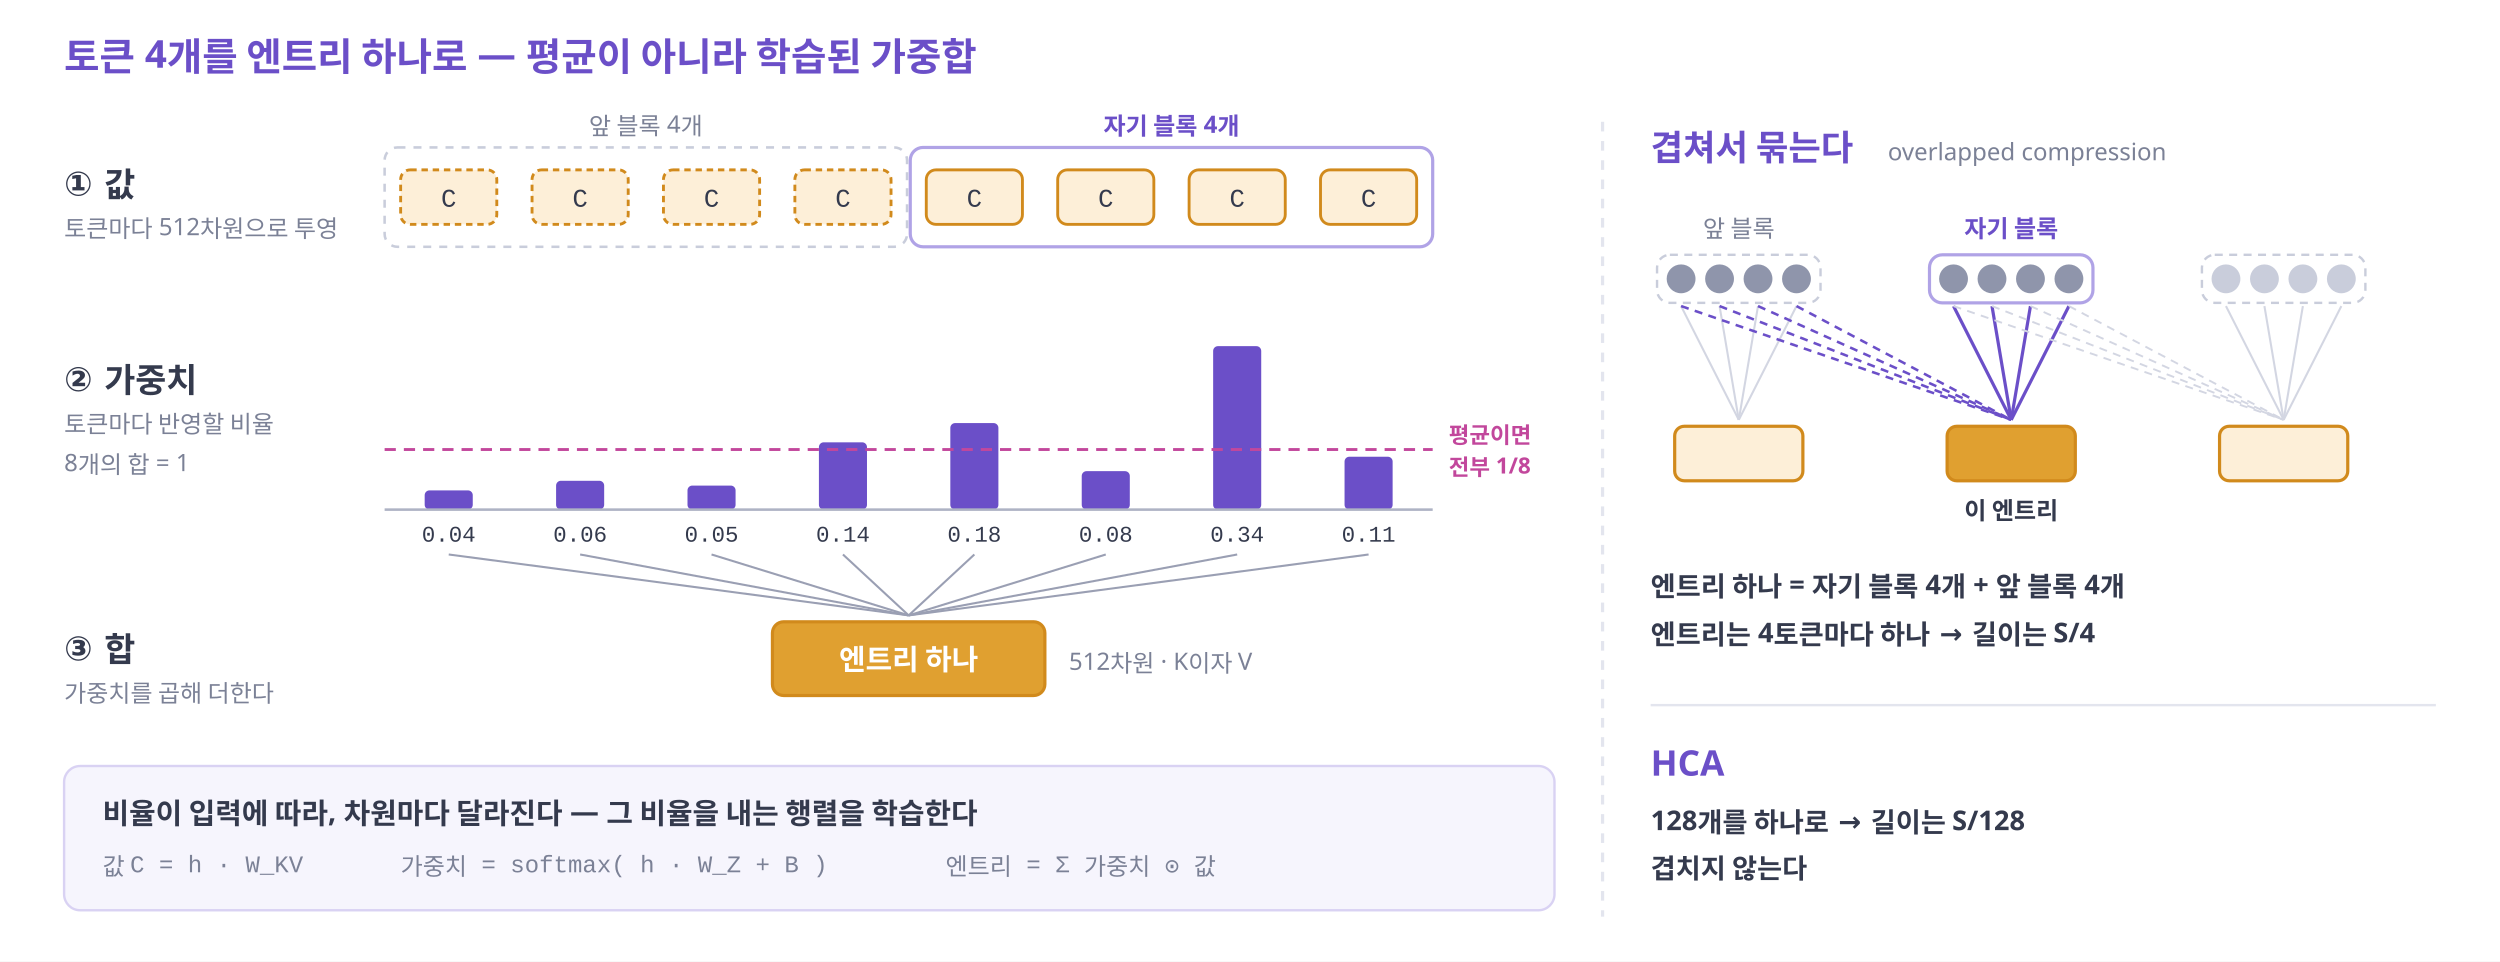
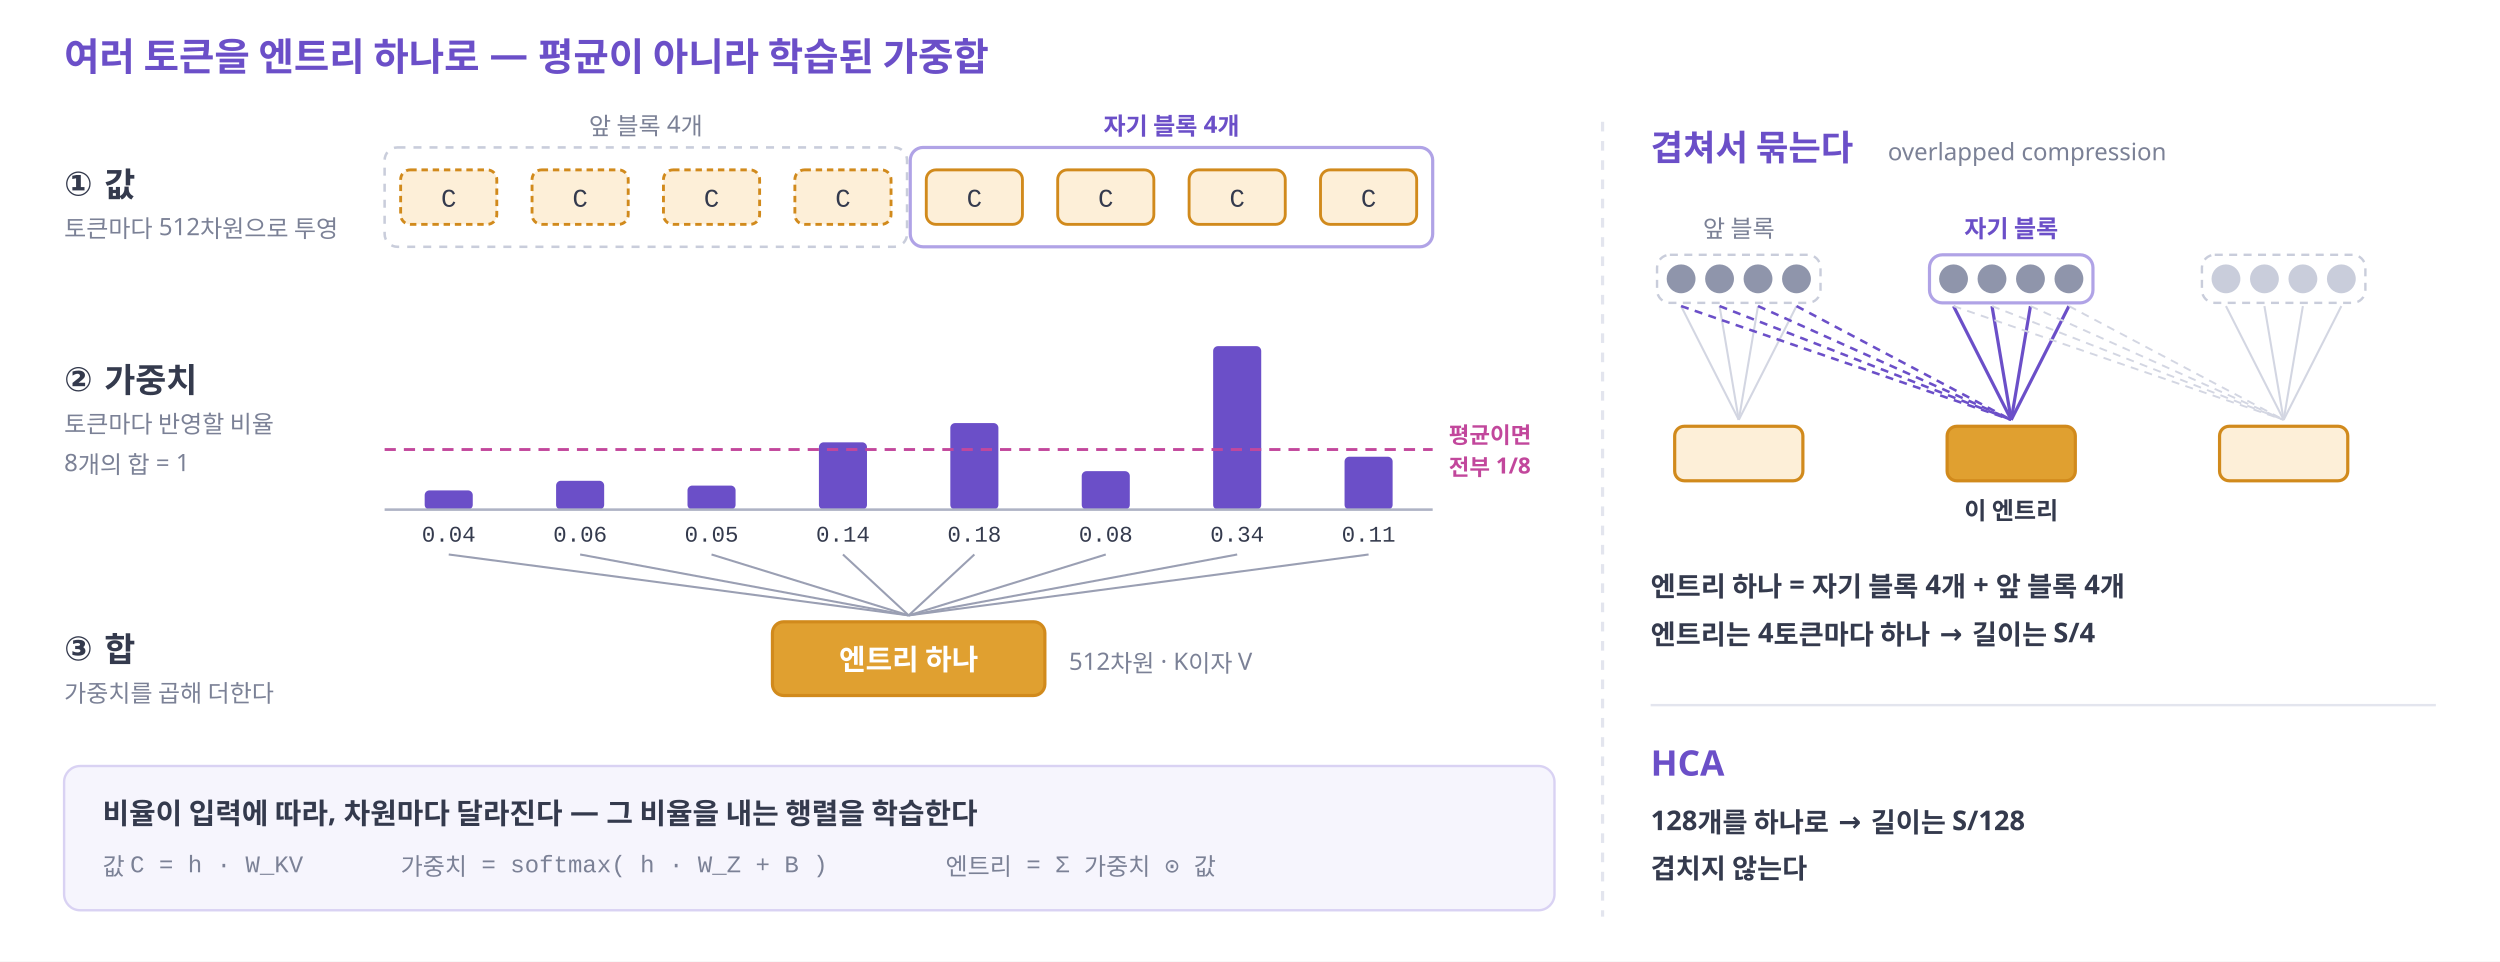
<svg xmlns="http://www.w3.org/2000/svg" viewBox="0 0 1560 600" width="1560" height="600">
  <defs>
    <marker id="ah" viewBox="0 0 10 10" refX="8.5" refY="5" markerWidth="7" markerHeight="7" orient="auto-start-reverse">
      <path d="M0,0 L10,5 L0,10 z" fill="#5d6377" />
    </marker>
  </defs>
  <rect width="100%" height="100%" fill="#ffffff" />
-   <text x="40" y="44" font-family="'Noto Sans KR','Malgun Gothic',sans-serif" font-size="24" text-anchor="start" font-weight="700" fill="#6b4fc8">토큰 4개를 엔트리 하나로 — 평균이 아니라 학습된 가중합</text>
+   <text x="40" y="44" font-family="'Noto Sans KR','Malgun Gothic',sans-serif" font-size="24" text-anchor="start" font-weight="700" fill="#6b4fc8">여러 토큰을 엔트리 하나로 — 평균이 아니라 학습된 가중합</text>
  <rect x="240" y="92" width="326" height="62" rx="8" fill="none" stroke="#c9cddb" stroke-width="1.6" stroke-dasharray="5 5" />
  <rect x="568" y="92" width="326" height="62" rx="8" fill="none" stroke="#b0a3e6" stroke-width="2" />
  <text x="403" y="84" font-family="'Noto Sans KR','Malgun Gothic',sans-serif" font-size="15" text-anchor="middle" font-weight="400" fill="#7b8196">앞 블록 4개</text>
  <text x="731" y="84" font-family="'Noto Sans KR','Malgun Gothic',sans-serif" font-size="15" text-anchor="middle" font-weight="700" fill="#6b4fc8">자기 블록 4개</text>
  <text x="40" y="122" font-family="'Noto Sans KR','Malgun Gothic',sans-serif" font-size="21" text-anchor="start" font-weight="700" fill="#343a4d">① 값</text>
  <text x="40" y="148" font-family="'Noto Sans KR','Malgun Gothic',sans-serif" font-size="15" text-anchor="start" font-weight="400" fill="#7b8196">토큰마다 512차원으로 투영</text>
  <text x="40" y="244" font-family="'Noto Sans KR','Malgun Gothic',sans-serif" font-size="21" text-anchor="start" font-weight="700" fill="#343a4d">② 가중치</text>
  <text x="40" y="270" font-family="'Noto Sans KR','Malgun Gothic',sans-serif" font-size="15" text-anchor="start" font-weight="400" fill="#7b8196">토큰마다 반영할 비율</text>
  <text x="40" y="294" font-family="'Noto Sans KR','Malgun Gothic',sans-serif" font-size="15" text-anchor="start" font-weight="400" fill="#7b8196">8개의 합 = 1</text>
  <text x="40" y="412" font-family="'Noto Sans KR','Malgun Gothic',sans-serif" font-size="21" text-anchor="start" font-weight="700" fill="#343a4d">③ 합</text>
  <text x="40" y="438" font-family="'Noto Sans KR','Malgun Gothic',sans-serif" font-size="15" text-anchor="start" font-weight="400" fill="#7b8196">가중치를 곱해 더한다</text>
  <rect x="250" y="106" width="60" height="34" rx="6" fill="#fdefd8" stroke="#d18a1c" stroke-width="1.8" stroke-dasharray="4 3" />
  <text x="280.0" y="129" font-family="Consolas,'Courier New',monospace" font-size="16" text-anchor="middle" font-weight="400" fill="#343a4d">C</text>
  <rect x="265.0" y="306.0" width="30" height="12.0" rx="3" fill="#6b4fc8" stroke="none" stroke-width="2" />
  <text x="280.0" y="338" font-family="Consolas,'Courier New',monospace" font-size="14" text-anchor="middle" font-weight="400" fill="#343a4d">0.04</text>
  <line x1="280.0" y1="346" x2="567" y2="384" stroke="#9a9fb3" stroke-width="1.3" />
  <rect x="332" y="106" width="60" height="34" rx="6" fill="#fdefd8" stroke="#d18a1c" stroke-width="1.8" stroke-dasharray="4 3" />
  <text x="362.0" y="129" font-family="Consolas,'Courier New',monospace" font-size="16" text-anchor="middle" font-weight="400" fill="#343a4d">C</text>
  <rect x="347.0" y="300.0" width="30" height="18.0" rx="3" fill="#6b4fc8" stroke="none" stroke-width="2" />
  <text x="362.0" y="338" font-family="Consolas,'Courier New',monospace" font-size="14" text-anchor="middle" font-weight="400" fill="#343a4d">0.06</text>
  <line x1="362.0" y1="346" x2="567" y2="384" stroke="#9a9fb3" stroke-width="1.3" />
  <rect x="414" y="106" width="60" height="34" rx="6" fill="#fdefd8" stroke="#d18a1c" stroke-width="1.8" stroke-dasharray="4 3" />
  <text x="444.0" y="129" font-family="Consolas,'Courier New',monospace" font-size="16" text-anchor="middle" font-weight="400" fill="#343a4d">C</text>
  <rect x="429.0" y="303.0" width="30" height="15.0" rx="3" fill="#6b4fc8" stroke="none" stroke-width="2" />
  <text x="444.0" y="338" font-family="Consolas,'Courier New',monospace" font-size="14" text-anchor="middle" font-weight="400" fill="#343a4d">0.05</text>
  <line x1="444.0" y1="346" x2="567" y2="384" stroke="#9a9fb3" stroke-width="1.3" />
  <rect x="496" y="106" width="60" height="34" rx="6" fill="#fdefd8" stroke="#d18a1c" stroke-width="1.8" stroke-dasharray="4 3" />
  <text x="526.0" y="129" font-family="Consolas,'Courier New',monospace" font-size="16" text-anchor="middle" font-weight="400" fill="#343a4d">C</text>
  <rect x="511.0" y="276.0" width="30" height="42" rx="3" fill="#6b4fc8" stroke="none" stroke-width="2" />
  <text x="526.0" y="338" font-family="Consolas,'Courier New',monospace" font-size="14" text-anchor="middle" font-weight="400" fill="#343a4d">0.14</text>
  <line x1="526.0" y1="346" x2="567" y2="384" stroke="#9a9fb3" stroke-width="1.3" />
  <rect x="578" y="106" width="60" height="34" rx="6" fill="#fdefd8" stroke="#d18a1c" stroke-width="1.8" />
  <text x="608.0" y="129" font-family="Consolas,'Courier New',monospace" font-size="16" text-anchor="middle" font-weight="400" fill="#343a4d">C</text>
  <rect x="593.0" y="264.0" width="30" height="54.0" rx="3" fill="#6b4fc8" stroke="none" stroke-width="2" />
  <text x="608.0" y="338" font-family="Consolas,'Courier New',monospace" font-size="14" text-anchor="middle" font-weight="400" fill="#343a4d">0.18</text>
  <line x1="608.0" y1="346" x2="567" y2="384" stroke="#9a9fb3" stroke-width="1.3" />
  <rect x="660" y="106" width="60" height="34" rx="6" fill="#fdefd8" stroke="#d18a1c" stroke-width="1.8" />
  <text x="690.0" y="129" font-family="Consolas,'Courier New',monospace" font-size="16" text-anchor="middle" font-weight="400" fill="#343a4d">C</text>
  <rect x="675.0" y="294.0" width="30" height="24.0" rx="3" fill="#6b4fc8" stroke="none" stroke-width="2" />
  <text x="690.0" y="338" font-family="Consolas,'Courier New',monospace" font-size="14" text-anchor="middle" font-weight="400" fill="#343a4d">0.08</text>
  <line x1="690.0" y1="346" x2="567" y2="384" stroke="#9a9fb3" stroke-width="1.3" />
  <rect x="742" y="106" width="60" height="34" rx="6" fill="#fdefd8" stroke="#d18a1c" stroke-width="1.8" />
  <text x="772.0" y="129" font-family="Consolas,'Courier New',monospace" font-size="16" text-anchor="middle" font-weight="400" fill="#343a4d">C</text>
  <rect x="757.0" y="216.0" width="30" height="102" rx="3" fill="#6b4fc8" stroke="none" stroke-width="2" />
  <text x="772.0" y="338" font-family="Consolas,'Courier New',monospace" font-size="14" text-anchor="middle" font-weight="400" fill="#343a4d">0.34</text>
  <line x1="772.0" y1="346" x2="567" y2="384" stroke="#9a9fb3" stroke-width="1.3" />
  <rect x="824" y="106" width="60" height="34" rx="6" fill="#fdefd8" stroke="#d18a1c" stroke-width="1.8" />
  <text x="854.0" y="129" font-family="Consolas,'Courier New',monospace" font-size="16" text-anchor="middle" font-weight="400" fill="#343a4d">C</text>
  <rect x="839.0" y="285.0" width="30" height="33.0" rx="3" fill="#6b4fc8" stroke="none" stroke-width="2" />
  <text x="854.0" y="338" font-family="Consolas,'Courier New',monospace" font-size="14" text-anchor="middle" font-weight="400" fill="#343a4d">0.11</text>
  <line x1="854.0" y1="346" x2="567" y2="384" stroke="#9a9fb3" stroke-width="1.3" />
  <line x1="240" y1="318" x2="894" y2="318" stroke="#aeb3c4" stroke-width="1.6" />
  <line x1="240" y1="280.5" x2="894" y2="280.5" stroke="#c2479c" stroke-width="1.8" stroke-dasharray="7 5" />
  <text x="904" y="276.5" font-family="'Noto Sans KR','Malgun Gothic',sans-serif" font-size="14" text-anchor="start" font-weight="700" fill="#c2479c">평균이면</text>
  <text x="904" y="296.5" font-family="'Noto Sans KR','Malgun Gothic',sans-serif" font-size="14" text-anchor="start" font-weight="700" fill="#c2479c">전부 1/8</text>
  <rect x="482" y="388" width="170" height="46" rx="7" fill="#e0a030" stroke="#d18a1c" stroke-width="2" />
  <text x="567" y="418" font-family="'Noto Sans KR','Malgun Gothic',sans-serif" font-size="18" text-anchor="middle" font-weight="700" fill="#ffffff">엔트리 하나</text>
  <text x="667" y="418" font-family="'Noto Sans KR','Malgun Gothic',sans-serif" font-size="15" text-anchor="start" font-weight="400" fill="#7b8196">512차원 · K이자 V</text>
  <rect x="40" y="478" width="930" height="90" rx="10" fill="#f6f5fd" stroke="#d9d2f3" stroke-width="1.5" />
  <text x="64" y="514" font-family="'Noto Sans KR','Malgun Gothic',sans-serif" font-size="18" text-anchor="start" font-weight="700" fill="#343a4d">비율이 입력에 따라, 차원마다 달라진다 — 그 비율을 내는 행렬을 학습한다</text>
  <text x="64" y="546" font-family="Consolas,'Courier New',monospace" font-size="15" text-anchor="start" font-weight="400" fill="#7b8196">값 C = h · W_KV</text>
  <text x="250" y="546" font-family="Consolas,'Courier New',monospace" font-size="15" text-anchor="start" font-weight="400" fill="#7b8196">가중치 = softmax( h · W_Z + B )</text>
  <text x="590" y="546" font-family="Consolas,'Courier New',monospace" font-size="15" text-anchor="start" font-weight="400" fill="#7b8196">엔트리 = Σ 가중치 ⊙ 값</text>
  <line x1="1000" y1="76" x2="1000" y2="572" stroke="#e3e5ee" stroke-width="2" stroke-dasharray="6 6" />
  <text x="1030" y="100" font-family="'Noto Sans KR','Malgun Gothic',sans-serif" font-size="22" text-anchor="start" font-weight="700" fill="#6b4fc8">겹쳐서 묶는다</text>
  <text x="1178" y="100" font-family="'Noto Sans KR','Malgun Gothic',sans-serif" font-size="15" text-anchor="start" font-weight="400" fill="#7b8196">overlapped compression</text>
  <circle cx="1049" cy="174" r="9" fill="#8f95ab" />
  <circle cx="1073" cy="174" r="9" fill="#8f95ab" />
  <circle cx="1097" cy="174" r="9" fill="#8f95ab" />
  <circle cx="1121" cy="174" r="9" fill="#8f95ab" />
  <rect x="1034" y="159" width="102" height="30" rx="8" fill="none" stroke="#c9cddb" stroke-width="1.5" stroke-dasharray="5 4" />
  <line x1="1049" y1="191" x2="1085" y2="262" stroke="#d3d6e2" stroke-width="1.3" />
  <line x1="1073" y1="191" x2="1085" y2="262" stroke="#d3d6e2" stroke-width="1.3" />
  <line x1="1097" y1="191" x2="1085" y2="262" stroke="#d3d6e2" stroke-width="1.3" />
  <line x1="1121" y1="191" x2="1085" y2="262" stroke="#d3d6e2" stroke-width="1.3" />
  <rect x="1045" y="266" width="80" height="34" rx="6" fill="#fdefd8" stroke="#d18a1c" stroke-width="2" />
  <circle cx="1219" cy="174" r="9" fill="#8f95ab" />
  <circle cx="1243" cy="174" r="9" fill="#8f95ab" />
  <circle cx="1267" cy="174" r="9" fill="#8f95ab" />
  <circle cx="1291" cy="174" r="9" fill="#8f95ab" />
  <rect x="1204" y="159" width="102" height="30" rx="8" fill="none" stroke="#b0a3e6" stroke-width="2" />
  <line x1="1219" y1="191" x2="1255" y2="262" stroke="#6b4fc8" stroke-width="2" />
  <line x1="1243" y1="191" x2="1255" y2="262" stroke="#6b4fc8" stroke-width="2" />
  <line x1="1267" y1="191" x2="1255" y2="262" stroke="#6b4fc8" stroke-width="2" />
  <line x1="1291" y1="191" x2="1255" y2="262" stroke="#6b4fc8" stroke-width="2" />
  <line x1="1049" y1="191" x2="1255" y2="262" stroke="#6b4fc8" stroke-width="1.6" stroke-dasharray="5 4" />
  <line x1="1073" y1="191" x2="1255" y2="262" stroke="#6b4fc8" stroke-width="1.6" stroke-dasharray="5 4" />
  <line x1="1097" y1="191" x2="1255" y2="262" stroke="#6b4fc8" stroke-width="1.6" stroke-dasharray="5 4" />
  <line x1="1121" y1="191" x2="1255" y2="262" stroke="#6b4fc8" stroke-width="1.6" stroke-dasharray="5 4" />
  <rect x="1215" y="266" width="80" height="34" rx="6" fill="#e0a030" stroke="#d18a1c" stroke-width="2" />
  <circle cx="1389" cy="174" r="9" fill="#c9cddb" />
  <circle cx="1413" cy="174" r="9" fill="#c9cddb" />
  <circle cx="1437" cy="174" r="9" fill="#c9cddb" />
  <circle cx="1461" cy="174" r="9" fill="#c9cddb" />
  <rect x="1374" y="159" width="102" height="30" rx="8" fill="none" stroke="#c9cddb" stroke-width="1.5" stroke-dasharray="5 4" />
  <line x1="1389" y1="191" x2="1425" y2="262" stroke="#d3d6e2" stroke-width="1.3" />
  <line x1="1413" y1="191" x2="1425" y2="262" stroke="#d3d6e2" stroke-width="1.3" />
  <line x1="1437" y1="191" x2="1425" y2="262" stroke="#d3d6e2" stroke-width="1.3" />
  <line x1="1461" y1="191" x2="1425" y2="262" stroke="#d3d6e2" stroke-width="1.3" />
  <line x1="1219" y1="191" x2="1425" y2="262" stroke="#d3d6e2" stroke-width="1.2" stroke-dasharray="5 4" />
  <line x1="1243" y1="191" x2="1425" y2="262" stroke="#d3d6e2" stroke-width="1.2" stroke-dasharray="5 4" />
  <line x1="1267" y1="191" x2="1425" y2="262" stroke="#d3d6e2" stroke-width="1.2" stroke-dasharray="5 4" />
  <line x1="1291" y1="191" x2="1425" y2="262" stroke="#d3d6e2" stroke-width="1.2" stroke-dasharray="5 4" />
  <rect x="1385" y="266" width="80" height="34" rx="6" fill="#fdefd8" stroke="#d18a1c" stroke-width="2" />
  <text x="1085" y="148" font-family="'Noto Sans KR','Malgun Gothic',sans-serif" font-size="15" text-anchor="middle" font-weight="400" fill="#7b8196">앞 블록</text>
  <text x="1255" y="148" font-family="'Noto Sans KR','Malgun Gothic',sans-serif" font-size="15" text-anchor="middle" font-weight="700" fill="#6b4fc8">자기 블록</text>
  <text x="1255" y="324" font-family="'Noto Sans KR','Malgun Gothic',sans-serif" font-size="15" text-anchor="middle" font-weight="700" fill="#343a4d">이 엔트리</text>
  <text x="1030" y="372" font-family="'Noto Sans KR','Malgun Gothic',sans-serif" font-size="17" text-anchor="start" font-weight="600" fill="#343a4d">엔트리 하나  =  자기 블록 4개 + 앞 블록 4개</text>
  <text x="1030" y="402" font-family="'Noto Sans KR','Malgun Gothic',sans-serif" font-size="17" text-anchor="start" font-weight="600" fill="#343a4d">엔트리는 4토큰마다 하나  →  길이는 S/4</text>
  <line x1="1030" y1="440" x2="1520" y2="440" stroke="#e3e5ee" stroke-width="1.5" />
  <text x="1030" y="484" font-family="'Noto Sans KR','Malgun Gothic',sans-serif" font-size="22" text-anchor="start" font-weight="700" fill="#6b4fc8">HCA</text>
  <text x="1030" y="518" font-family="'Noto Sans KR','Malgun Gothic',sans-serif" font-size="17" text-anchor="start" font-weight="600" fill="#343a4d">128개를 하나로  →  길이는 S/128</text>
  <text x="1030" y="548" font-family="'Noto Sans KR','Malgun Gothic',sans-serif" font-size="17" text-anchor="start" font-weight="600" fill="#343a4d">겹치지 않는다</text>
</svg>
